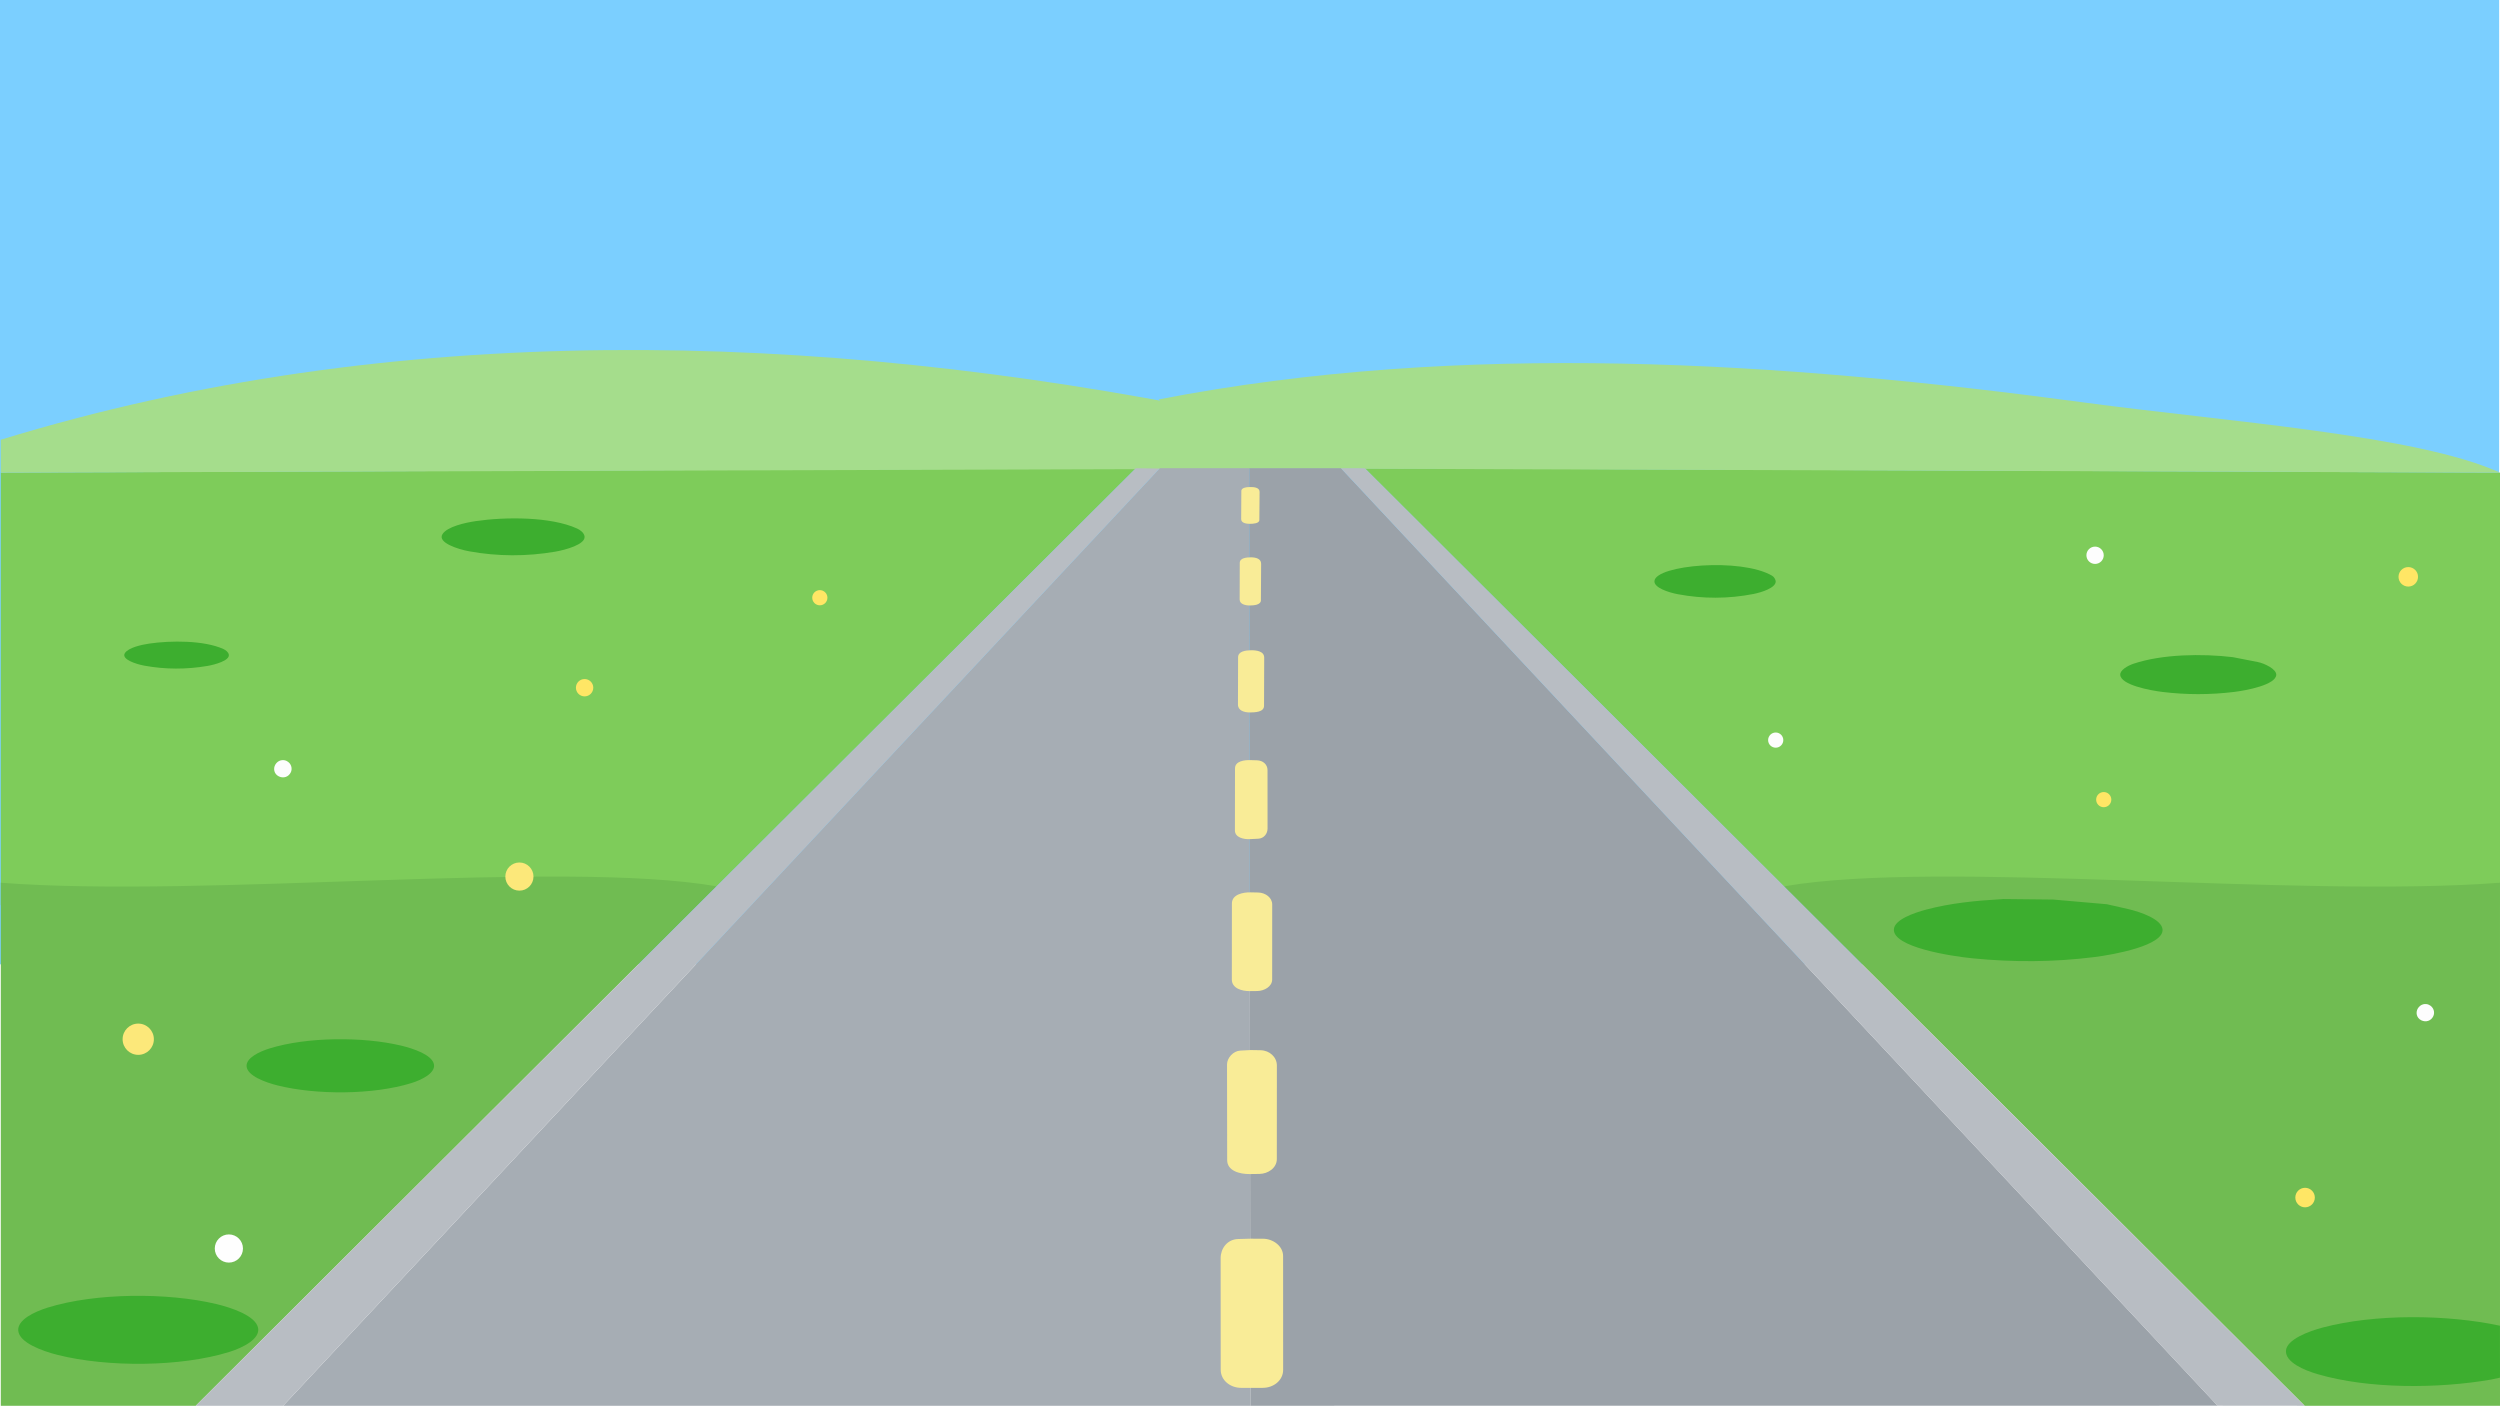
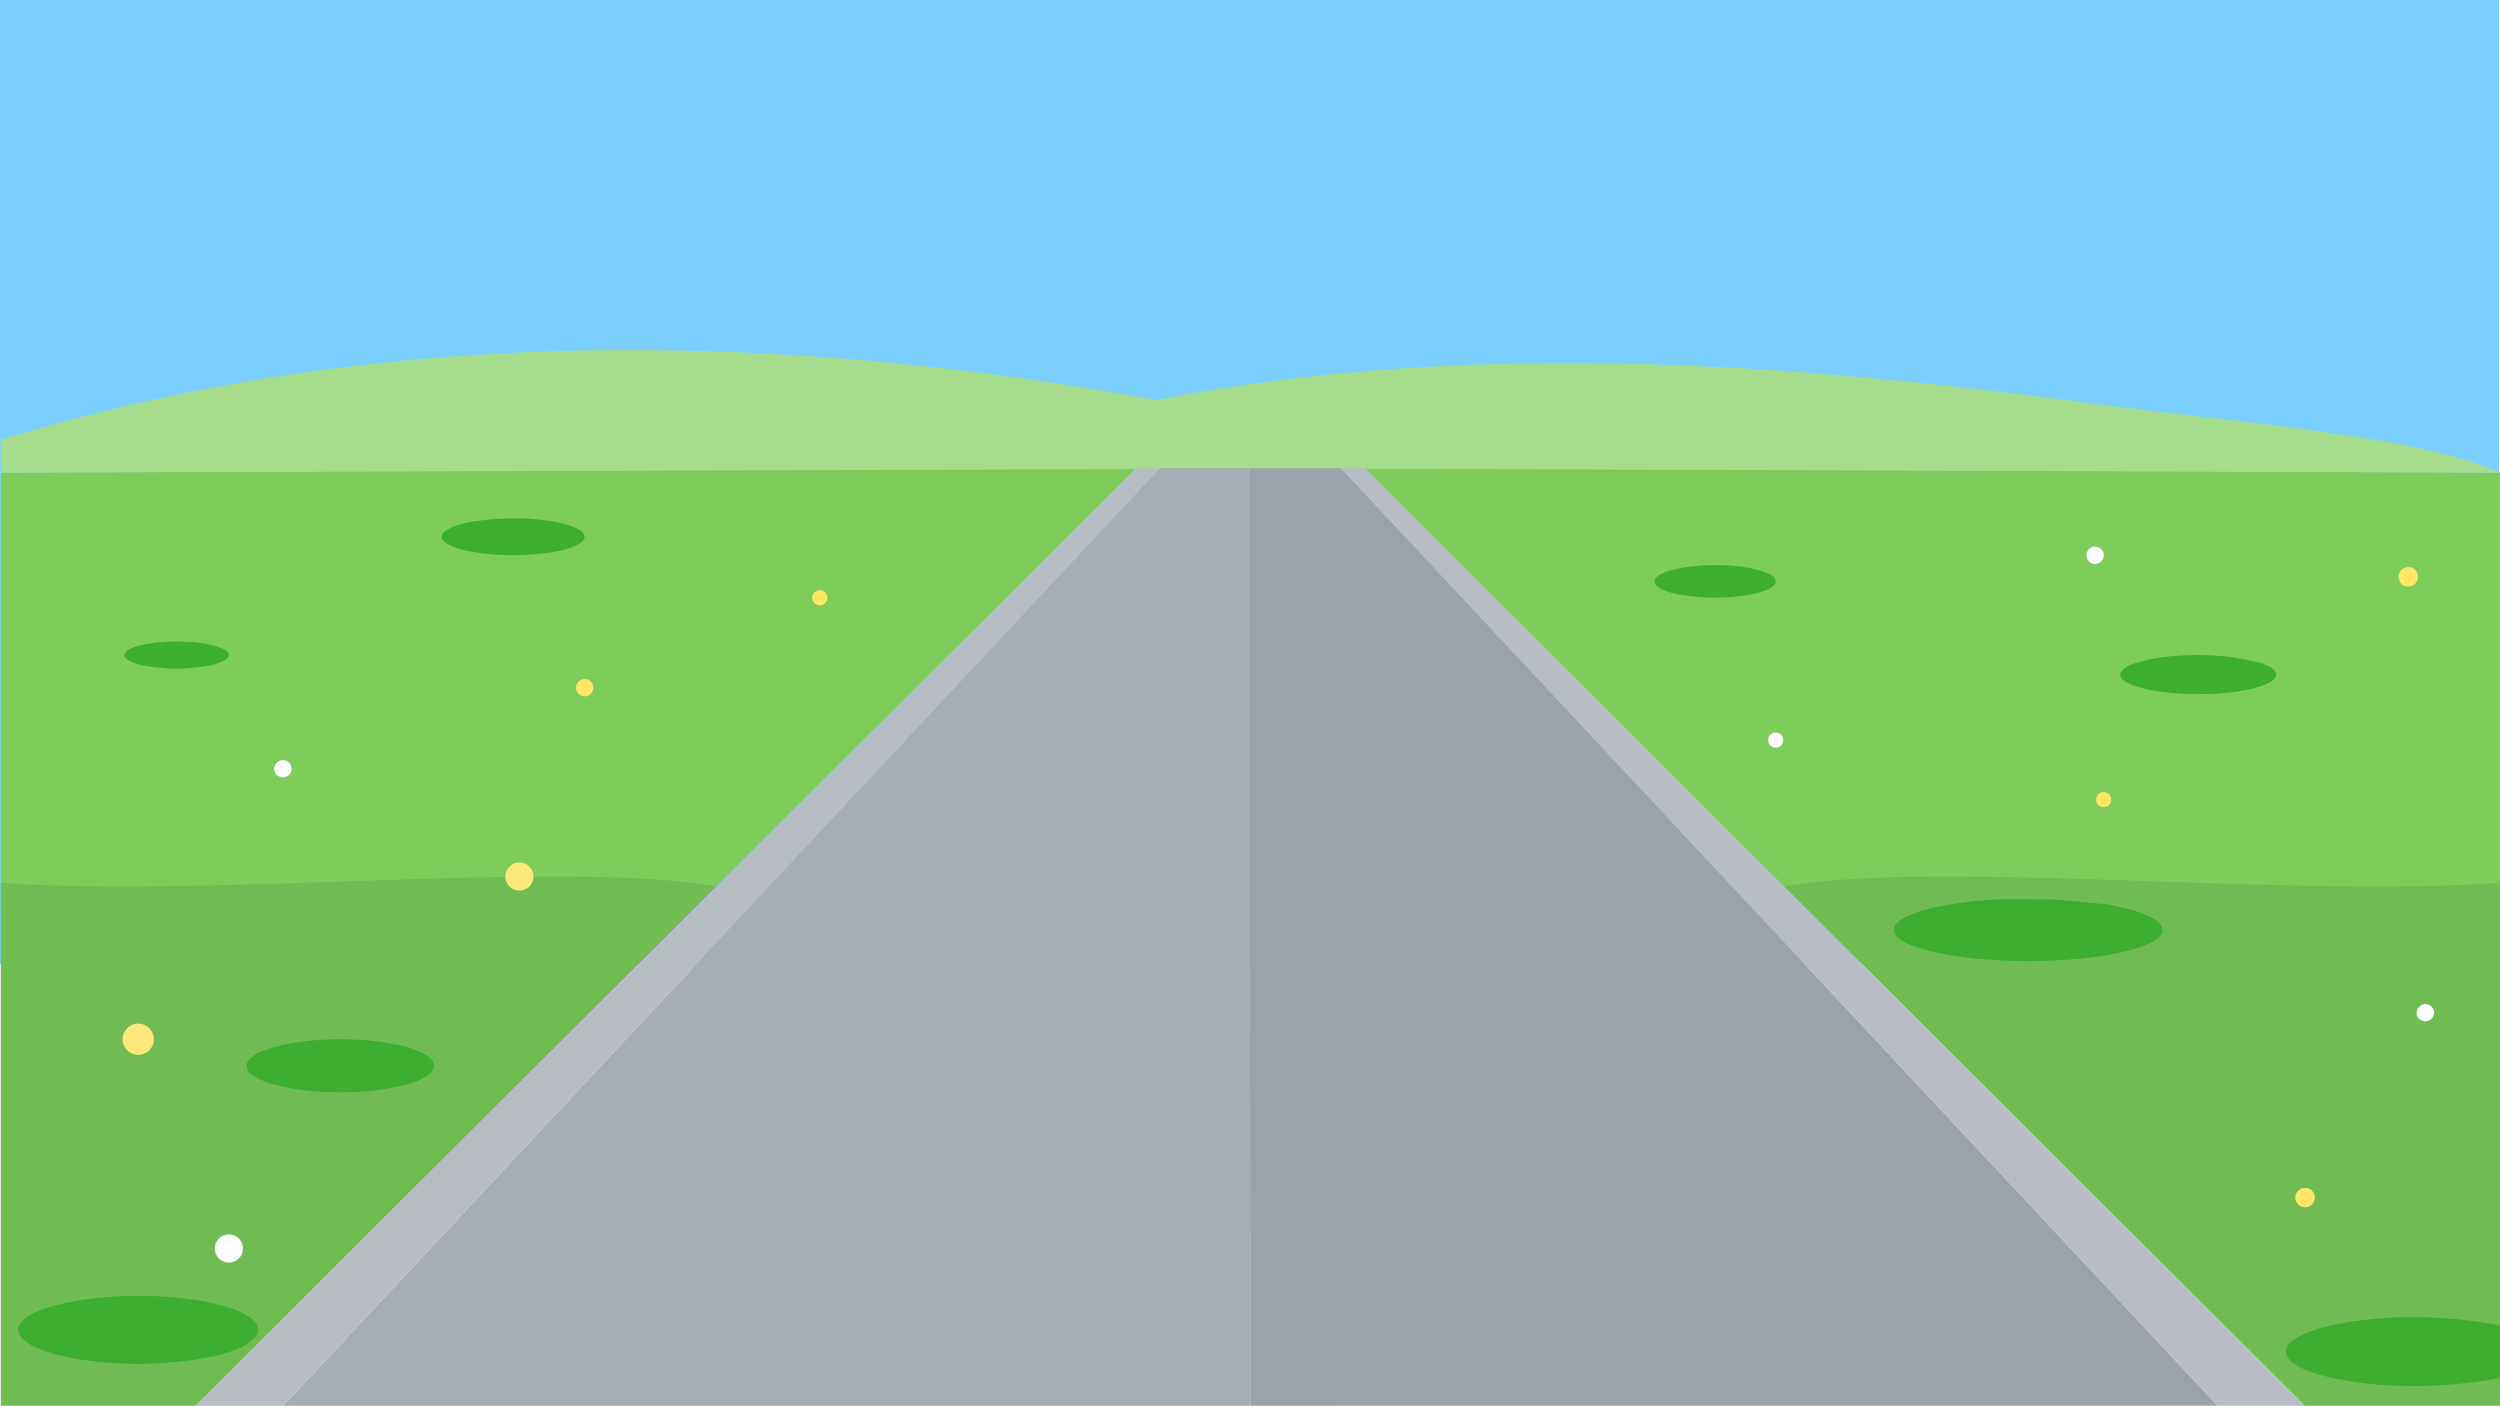
<svg xmlns="http://www.w3.org/2000/svg" id="Layer_2" data-name="Layer 2" viewBox="0 0 1920.65 1080">
  <g id="Layer_1-2" data-name="Layer 1">
    <rect id="Sky" width="1920" height="740.859" fill="#7bcfff" />
    <polygon points=".613 363.123 872.649 359.723 550.436 681.046 .614 695.405 .613 363.123" fill="#7ecc5a" />
    <polygon points="1920.65 363.123 1048.517 359.721 1370.701 681.123 1920.65 695.405 1920.65 363.123" fill="#7ecc5a" />
    <path d="M1370.701,681.123l399.846,398.877h150.103s-.005-401.834-.005-401.834c-157.362,12.01-430.348-17.834-549.59,2.693" fill="#70bc52" />
    <path d="M550.436,681.046l-400.059,398.954H.609l.005-401.834c157.362,12.01,430.348-17.834,549.59,2.693" fill="#70bc52" />
    <path d="M1920.65,363.123l-981.229-3.403-49.238-52.86c233.154-45.171,477.805-29.03,712.366,2.549,106.742,14.371,255.045,24.818,318.102,53.714" fill="#a5dd8c" />
    <path d="M938.687,316.922C625.925,253.831,302.711,245.222.613,337.831v25.292l1096.797-3.403s-121.677-35.325-158.723-42.798Z" fill="#a5dd8c" />
    <g>
      <path d="M316.028,832.101c-29.228,9.067-73.046,9.237-102.778,1.797-9.299-2.327-23.244-7.346-23.801-14.646-.493-6.452,9.599-11.265,17.673-13.781,28.64-8.926,71.843-9.129,100.997-2.183,9.393,2.238,23.91,7.082,25.277,14.46,1.207,6.514-8.987,11.754-17.367,14.354Z" fill="#3dae2f" />
      <path d="M176.065,1038.674c-37.418,11.608-93.516,11.826-131.58,2.3-11.905-2.979-29.758-9.404-30.471-18.75-.631-8.26,12.289-14.422,22.626-17.643,36.665-11.427,91.976-11.687,129.299-2.795,12.025,2.865,30.61,9.066,32.361,18.512,1.546,8.34-11.506,15.048-22.234,18.376Z" fill="#3dae2f" />
      <circle cx="106.208" cy="798.393" r="12.005" fill="#fce87a" />
      <circle cx="175.833" cy="959.178" r="10.827" fill="#fefefe" />
      <circle cx="399.043" cy="673.433" r="10.815" fill="#fce87a" />
      <path d="M1361.425,442.3c-23.86-13.967-89.283-8.255-90.387,4.068-.463,5.169,10.93,8.809,17.957,10.139,19.214,3.637,38.945,3.602,58.13-.178,6.538-1.288,16.947-4.747,17.081-9.463.044-1.529-1.246-3.668-2.78-4.566Z" fill="#3dae2f" />
      <path d="M1715.298,504.853c-23.536-2.784-54.165-2.31-76.074,5.012-4.749,1.587-10.544,4.993-10.337,8.562.452,7.792,22.748,11.986,32.589,13.182,18.345,2.229,36.511,2.222,54.858-.02,9.767-1.194,32.11-5.467,32.422-13.148.181-4.453-9.218-8.87-14.252-9.85l-19.207-3.738Z" fill="#3dae2f" />
      <path d="M443.341,406.038c-20.243-9.205-55.234-9.004-77.756-5.699-8.254,1.211-22.03,4.263-25.658,10.043-4.063,6.473,11.782,11.561,20.528,13.163,21.822,3.998,44.121,4.028,65.999.299,7.943-1.354,23.497-5.605,22.635-11.743-.39-2.774-3.245-4.926-5.747-6.064Z" fill="#3dae2f" />
      <path d="M171.602,498.605c-14.813-6.735-40.416-6.589-56.896-4.17-6.039.886-16.12,3.12-18.774,7.349-2.973,4.736,8.621,8.459,15.021,9.632,15.968,2.925,32.284,2.947,48.293.219,5.812-.991,17.194-4.101,16.562-8.592-.285-2.03-2.374-3.604-4.205-4.437Z" fill="#3dae2f" />
      <circle cx="1850.183" cy="443.152" r="7.494" fill="#ffe665" />
      <circle cx="1770.897" cy="920.037" r="7.498" fill="#ffe665" />
      <circle cx="629.842" cy="459.2" r="5.833" fill="#ffe665" />
      <circle cx="1616.215" cy="614.326" r="5.83" fill="#ffe665" />
      <circle cx="449.123" cy="528.338" r="6.667" fill="#ffe665" />
      <path d="M214.228,596.472c3.398,1.679,7.511.568,9.259-3.271,1.243-2.729.442-6.781-3.388-8.639-2.669-1.295-6.542-.602-8.563,2.828-1.756,2.981-1.1,7.207,2.691,9.081Z" fill="#fdfdfd" />
      <path d="M1860.198,783.863c3.398,1.679,7.511.568,9.259-3.271,1.243-2.729.442-6.781-3.388-8.639-2.669-1.295-6.542-.602-8.563,2.828-1.756,2.981-1.1,7.207,2.691,9.081Z" fill="#fdfdfd" />
      <circle cx="1364.206" cy="568.59" r="5.833" fill="#fdfdfd" />
      <circle cx="1609.562" cy="426.593" r="6.653" fill="#fdfdfd" />
      <path d="M1539.01,690.68l38.376.412,41.281,3.599,16.084,3.66c9.816,2.234,25.819,7.844,26.637,15.554,1.316,12.413-37.219,19.486-52.47,21.391-31.242,3.903-62.232,4.057-93.561.938-16.504-1.643-61.254-8.555-60.36-22.311.482-7.411,15.358-12.604,24.874-15.13,18.968-5.034,38.23-6.855,57.454-7.967l1.684-.146,1.719.774" fill="#3dae2f" />
      <path d="M1920.604,1018.501v21.486c.101,6.999.005,18.422.005,18.422l-6.796,1.456c-40.368,7.008-93.941,7.4-133.388-4.179-10.178-2.988-24.637-9.078-24.229-17.86.407-8.759,17.658-15.137,28.328-17.956,40.214-10.623,95.61-10.088,136.08-1.369Z" fill="#3dae2f" />
    </g>
    <g id="Layer_2-2" data-name="Layer 2">
      <g>
        <path d="M217.534,1080h743.075l-.823-720.279c-22.933,0-45.862.002-68.786.002L217.534,1080Z" fill="#a6adb4" />
        <path d="M1703.676,1079.939l-743.067.061-.823-720.279c22.933,0,47.509.002,70.433.002l673.458,720.216Z" fill="#9ba2a9" />
      </g>
-       <g>
-         <path d="M960.57,951.637l9.669.026c7.806.021,15.514,5.622,15.517,13.304l.036,87.457c.003,7.967-7.222,13.791-15.64,13.799l-9.893.009-6.6.006c-8.627.008-15.833-5.878-15.837-13.909l-.046-85.78c-.004-7.286,4.962-14.427,13.445-14.658l9.348-.254Z" fill="#f9ec97" />
-         <path d="M960.885,806.717l7.518.127c7.079.12,12.576,5.36,12.573,11.762l-.04,71.886c-.004,6.68-6.579,11.302-13.426,11.392l-7.42.098c-7.562.099-17.291-2.392-17.304-10.727l-.117-73.437c-.008-5.122,4.855-10.407,10.186-10.684l8.03-.418Z" fill="#f9ec97" />
-         <path d="M960.771,685.564l5.882.119c5.397.109,10.732,3.833,10.729,9.178l-.03,57.674c-.003,5.44-6.159,8.772-11.419,8.83l-5.77.065c-6.204.069-13.795-2.176-13.789-8.913l.051-58.419c.006-6.881,8.357-8.654,14.348-8.533Z" fill="#f9ec97" />
-         <path d="M960.685,583.966l5.023.145c4.629.133,8.076,3.229,8.078,7.535l.02,44.946c.002,3.77-2.683,7.547-7.166,7.766l-6.551.32c-4.499.219-11.357-1.227-11.349-6.654l.066-47.713c.008-5.732,7.533-6.471,11.879-6.346Z" fill="#f9ec97" />
-         <path d="M960.953,499.574c4.317-.087,10.305.705,10.287,5.69l-.133,37.032c-.017,4.862-7.073,5.003-10.684,5.046-4.525.055-9.36-1.404-9.348-6.06l.098-36.299c.013-4.712,5.91-5.333,9.78-5.411Z" fill="#f9ec97" />
-         <path d="M960.875,428.181c3.645-.055,8.019.958,7.996,4.884l-.162,28.075c-.021,3.674-5.614,3.994-8.357,4.024-3.358.037-7.979-.9-7.97-4.588l.073-28.114c.01-3.932,5.421-4.236,8.42-4.281Z" fill="#f9ec97" />
-         <path d="M960.856,374.172c2.93-.039,6.859.538,6.833,3.711l-.18,21.628c-.023,2.742-5.1,2.904-7.151,2.927-2.807.032-6.834-.583-6.815-3.618l.134-21.639c.018-2.888,5.04-2.98,7.178-3.008Z" fill="#f9ec97" />
-       </g>
      <polygon points="1030.218 359.723 1048.58 359.783 1770.547 1080 1703.605 1079.939 1030.218 359.723" fill="#b8bdc3" />
      <polygon points="890.778 359.96 872.649 359.723 150.378 1080 217.534 1080 890.778 359.96" fill="#b8bdc3" />
    </g>
  </g>
</svg>
